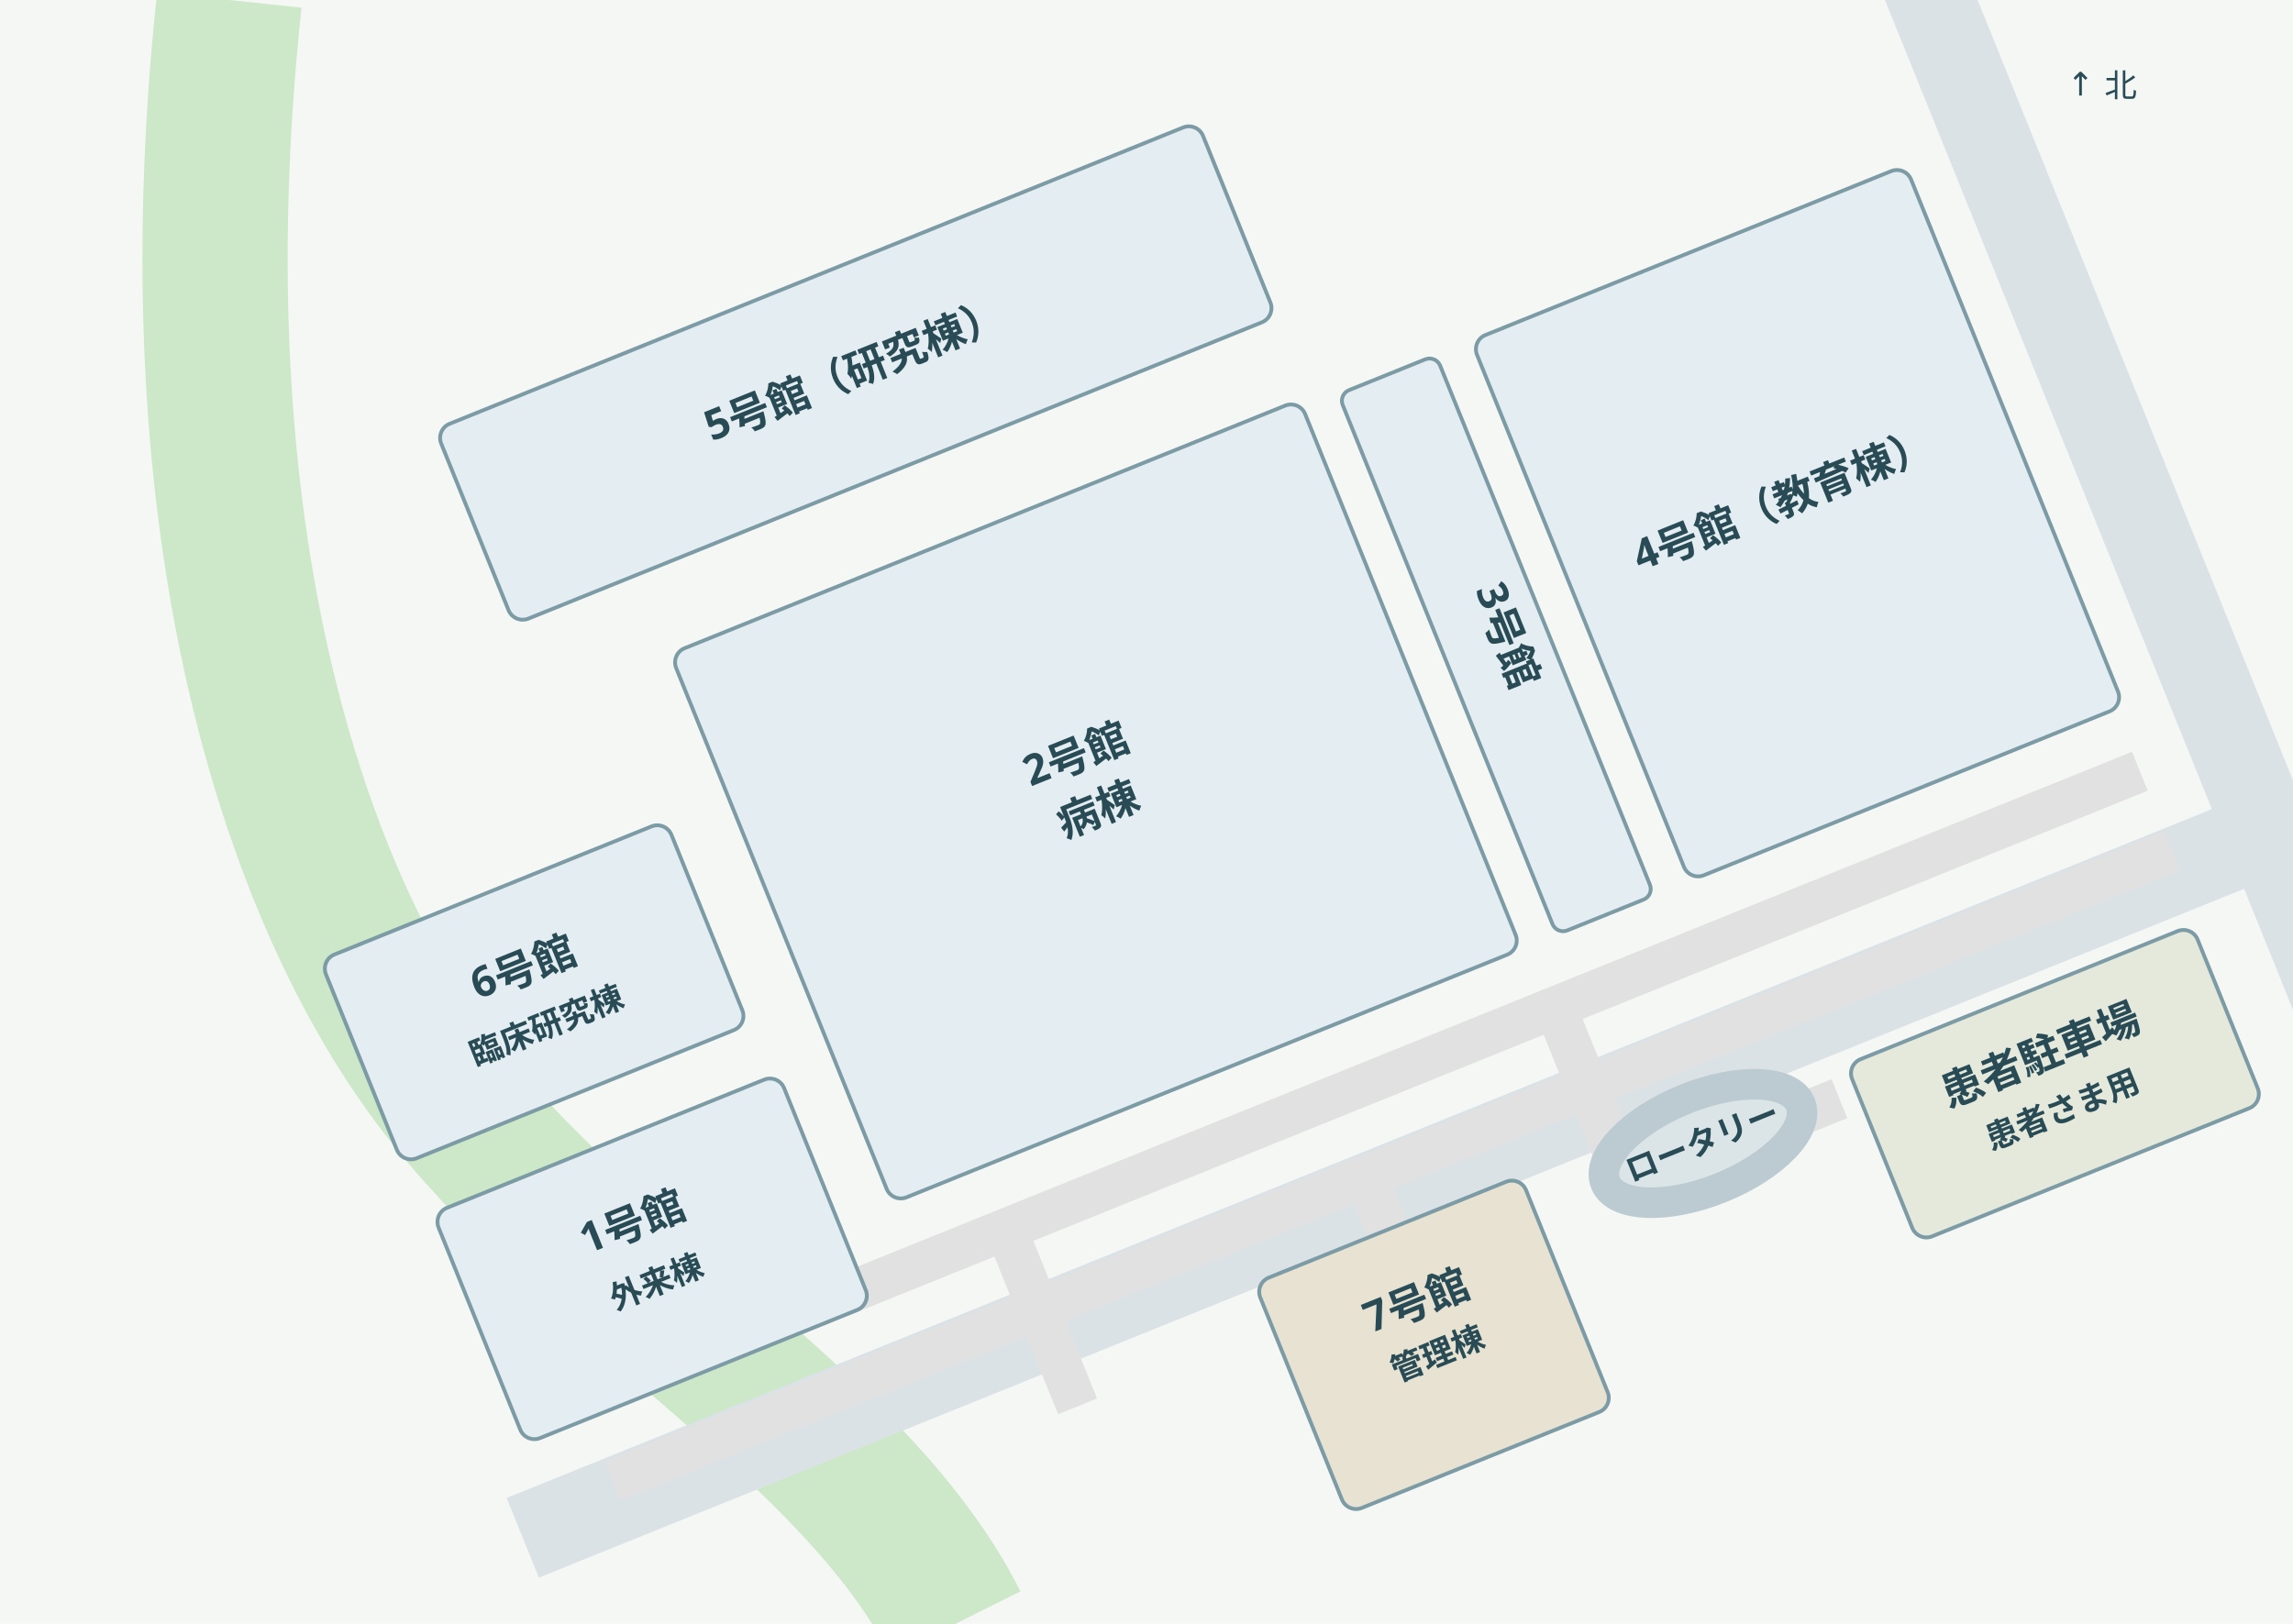
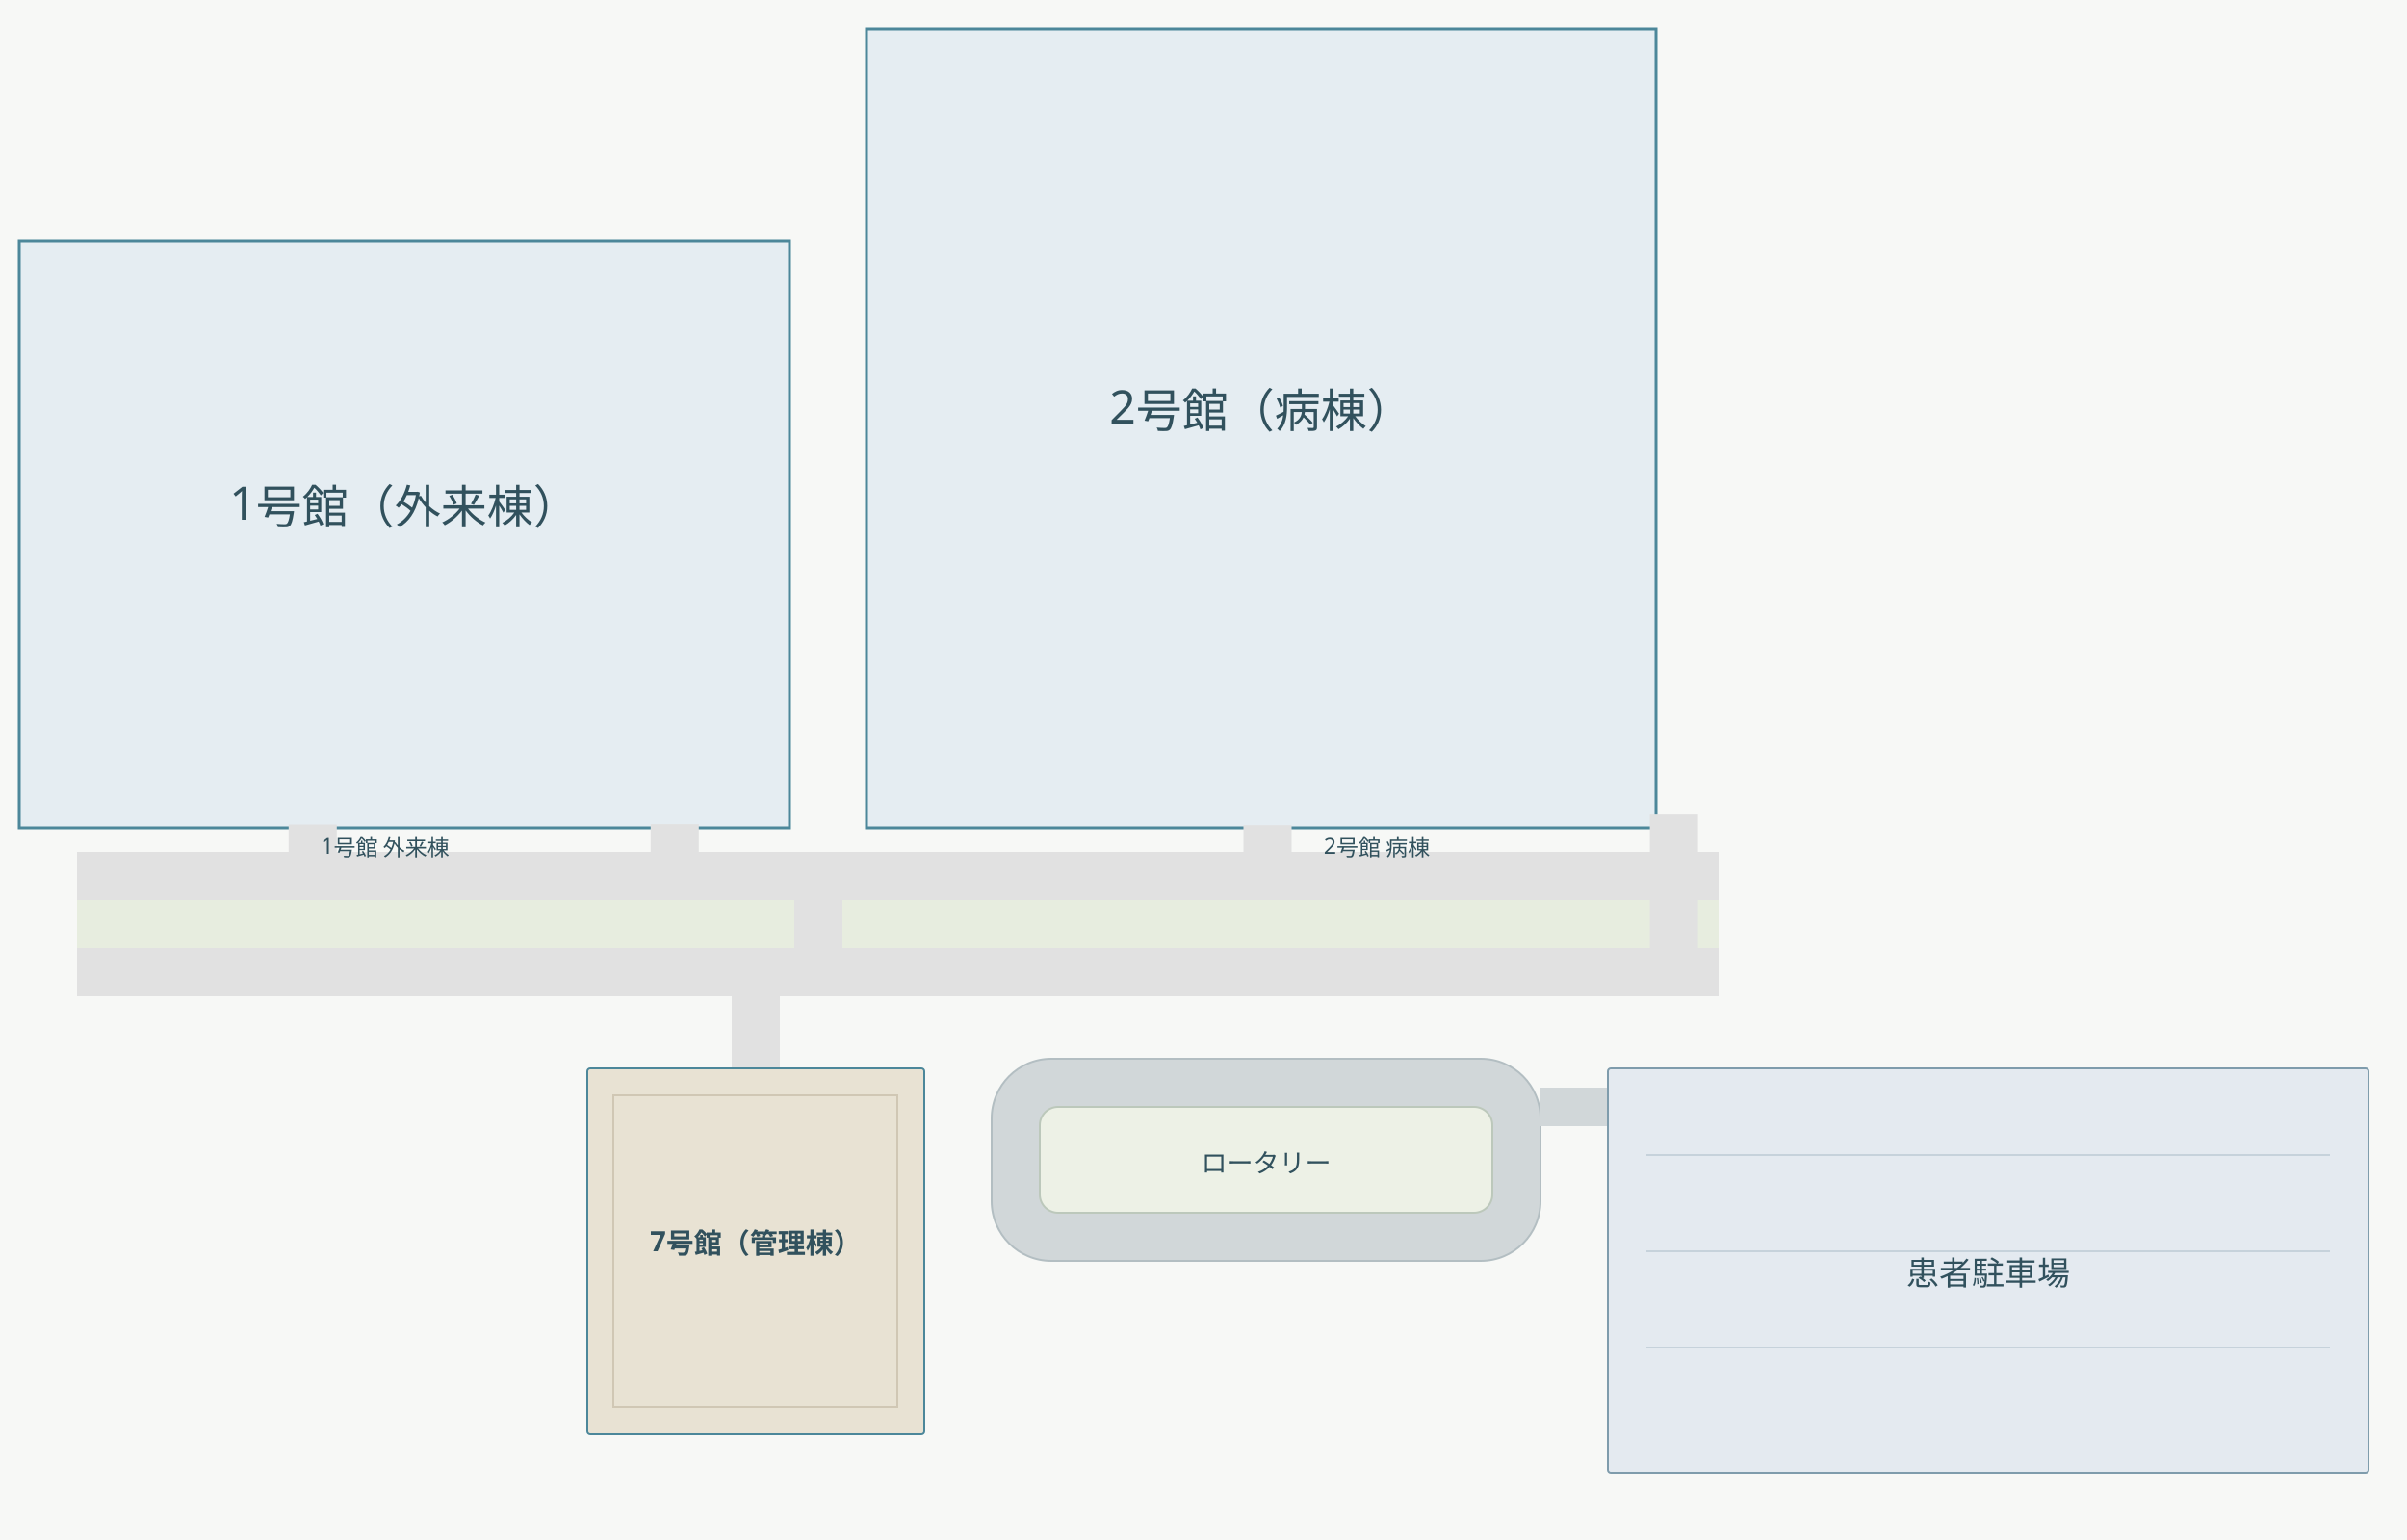
- <svg xmlns="http://www.w3.org/2000/svg" viewBox="0 0 1200 850" role="img" aria-label="近畿大学病院の7号館、駐車場、構内通路の配置図">
-   <style>text{font-family:sans-serif;fill:#294b55;text-anchor:middle} .site{stroke:#7c9ba5;stroke-width:2;fill:#e4edf1} .name{font-size:22px;font-weight:700}.sub{font-size:17px} .path{fill:none;stroke:#e1e1e1;stroke-width:22;stroke-linejoin:round} .preview{fill:none;stroke:#ae791d;stroke-width:3;stroke-dasharray:8 7}</style>
-   <rect width="1200" height="850" fill="#f5f7f5" />
-   <path d="M120 0C90 280 155 475 235 575S450 750 500 850" stroke="#cce8c8" stroke-width="76" fill="none" />
-   <g transform="rotate(-22 600 425)">
-     <path d="M155 655H1140M1140 100V790" stroke="#dbe2e5" stroke-width="45" fill="none" />
-     <path d="M210 600H1090M210 645H1090M450 600V700M760 600V700H880M635 645V675" class="path" />
-     <g class="site">
-       <rect x="330" y="100" width="430" height="110" rx="8" />
-       <rect x="400" y="255" width="355" height="310" rx="8" />
-       <rect x="170" y="335" width="195" height="115" rx="8" />
-       <rect x="175" y="480" width="195" height="130" rx="8" />
-       <rect x="775" y="260" width="55" height="305" rx="6" />
-       <rect x="850" y="260" width="245" height="305" rx="8" />
-       <rect x="560" y="675" width="150" height="130" rx="8" fill="#e7e2d2" />
+ <svg xmlns="http://www.w3.org/2000/svg" viewBox="0 0 2500 1600">
+   <rect width="2500" height="1600" fill="#f7f8f6" />
+   <g fill="#e5edf2" stroke="#4c879a" stroke-width="3">
+     <path d="M20 250H820V860H20Z" />
+     <path d="M900 30H1720V860H900Z" />
+   </g>
+   <g font-family="sans-serif" text-anchor="middle" fill="#31515d" font-size="48">
+     <text x="420" y="540">1号館（外来棟）</text>
+     <text x="1310" y="440">2号館（病棟）</text>
+   </g>
+   <g id="campus-extension">
+     <rect x="0" y="892" width="2500" height="708" fill="#f7f8f6" />
+     <rect x="80" y="935" width="1705" height="50" fill="#e7eddf" />
+     <path d="M80 910L1785 910M80 1010L1785 1010M324.8 856.5L324.8 910M700.8 856.1L700.8 910M1316.5 857.2L1316.5 910M850 910L850 1010M1738.6 846.1L1738.6 1010M785 1010L785 1110" fill="none" stroke="#e1e1e1" stroke-width="50" stroke-linejoin="round" />
+     <rect x="1030" y="1100" width="570" height="210" rx="62" fill="#d1d7d9" stroke="#b3bec2" stroke-width="2" />
+     <rect x="1080" y="1150" width="470" height="110" rx="19" fill="#edf1e6" stroke="#bcc8bb" stroke-width="2" />
+     <path d="M1600 1150H2460" fill="none" stroke="#d1d7d9" stroke-width="40" />
+     <rect x="1670" y="1110" width="790" height="420" rx="3" fill="#e4eaf0" stroke="#7f9cac" stroke-width="2" />
+     <g stroke="#c6d2db" stroke-width="2">
+       <path d="M1710 1200H2420M1710 1300H2420M1710 1400H2420" />
    </g>
-     <rect x="890" y="685" width="195" height="100" rx="8" fill="#e5e9dc" stroke="#7c9ba5" stroke-width="2" />
-     <ellipse cx="805" cy="695" rx="55" ry="25" fill="#dbe4e6" stroke="#bbcbd1" stroke-width="16" />
-     <g class="name">
-       <text x="545" y="160">5号館（研究棟）</text>
-       <text x="577" y="390">2号館</text>
-       <text x="577" y="422">病棟</text>
-       <text x="267" y="385">6号館</text>
-       <text x="267" y="417" class="sub">臨床研究棟</text>
-       <text x="270" y="530">1号館</text>
-       <text x="270" y="563" class="sub">外来棟</text>
-       <text x="803" y="410" transform="rotate(90 803 410)">3号館</text>
-       <text x="970" y="405">4号館（教育棟）</text>
-       <text x="635" y="722">7号館</text>
-       <text x="635" y="751" class="sub">管理棟</text>
-       <text x="805" y="700" class="sub">ロータリー</text>
-       <text x="986" y="726">患者駐車場</text>
-       <text x="986" y="755" class="sub">患者さま用</text>
+     <rect x="610" y="1110" width="350" height="380" rx="3" fill="#e8e2d3" stroke="#4c879a" stroke-width="2" />
+     <path d="M637 1138H932V1462H637Z" fill="none" stroke="#d0c7b4" stroke-width="2" />
+     <g font-family="sans-serif" fill="#31515d" text-anchor="middle">
+       <text x="785" y="1300" font-size="29" font-weight="700">7号館（管理棟）</text>
+       <text x="2065" y="1335" font-size="34">患者駐車場</text>
+       <text x="1315" y="1218" font-size="27">ロータリー</text>
+       <text x="400" y="887" font-size="23">1号館 外来棟</text>
+       <text x="1430" y="887" font-size="23">2号館 病棟</text>
    </g>
  </g>
-   <text x="1100" y="50" class="sub">↑ 北</text>
</svg>
